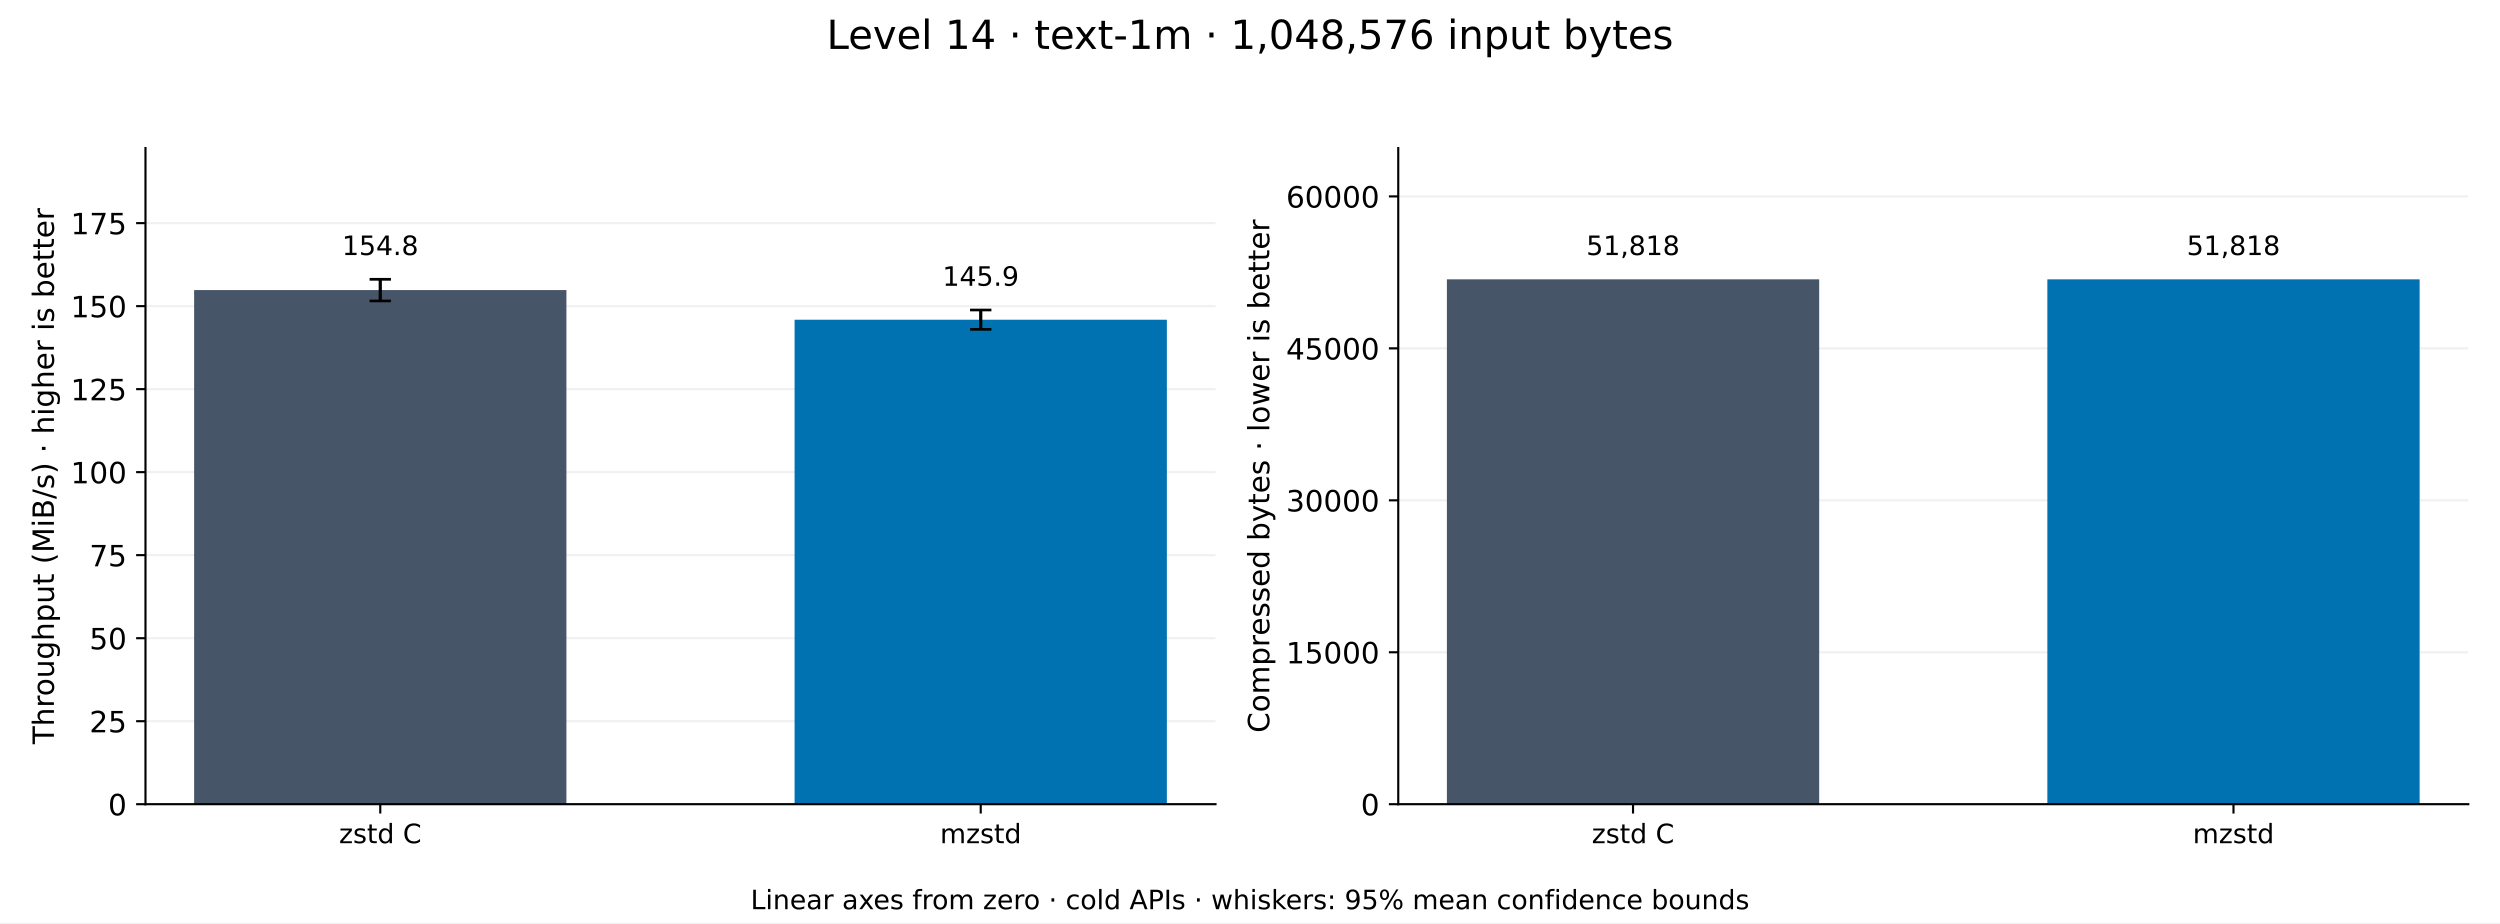
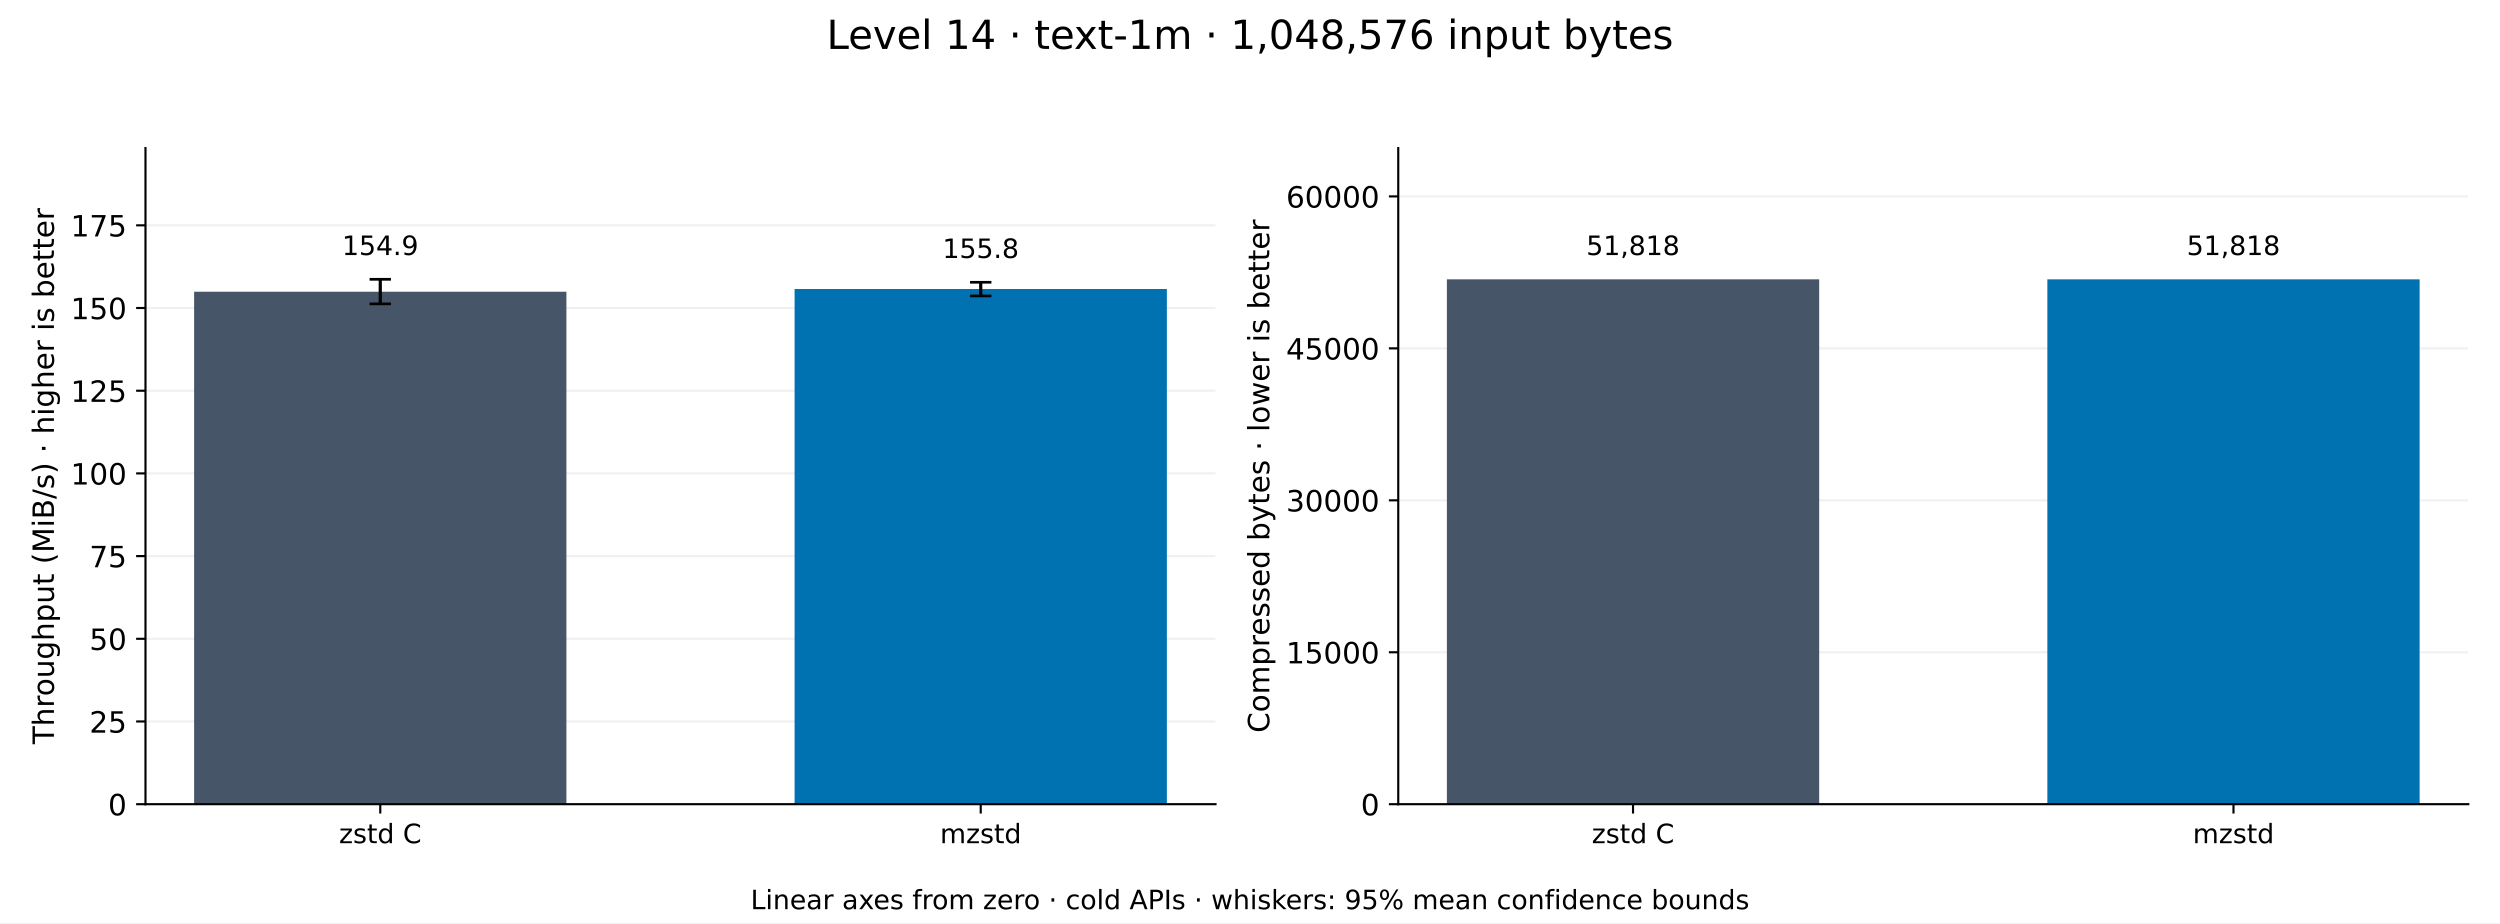
<svg xmlns="http://www.w3.org/2000/svg" xmlns:xlink="http://www.w3.org/1999/xlink" width="936pt" height="345.6pt" viewBox="0 0 936 345.6" version="1.1">
  <defs>
    <style type="text/css">*{stroke-linejoin: round; stroke-linecap: butt}</style>
  </defs>
  <g id="figure_1">
    <g id="patch_1">
      <path d="M 0 345.6 L 936 345.6 L 936 0 L 0 0 z " style="fill: #ffffff" />
    </g>
    <g id="axes_1">
      <g id="patch_2">
        <path d="M 54.47 301.088 L 455.085 301.088 L 455.085 55.44 L 54.47 55.44 z " style="fill: #ffffff" />
      </g>
      <g id="matplotlib.axis_1">
        <g id="xtick_1">
          <g id="line2d_1">
            <defs>
              <path id="mcbfd24ea1b" d="M 0 0 L 0 3.5 " style="stroke: #000000; stroke-width: 0.8" />
            </defs>
            <g>
              <use xlink:href="#mcbfd24ea1b" x="142.371" y="301.088" style="stroke: #000000; stroke-width: 0.8" />
            </g>
          </g>
          <g id="text_1">
            <text style="font-size: 10px; font-family: 'DejaVu Sans', 'Bitstream Vera Sans', 'Computer Modern Sans Serif', 'Lucida Grande', 'Verdana', 'Geneva', 'Lucid', 'Arial', 'Helvetica', 'Avant Garde', sans-serif; text-anchor: middle" x="142.371" y="315.686" transform="rotate(-0 142.3715 315.6864)">zstd C</text>
          </g>
        </g>
        <g id="xtick_2">
          <g id="line2d_2">
            <g>
              <use xlink:href="#mcbfd24ea1b" x="367.184" y="301.088" style="stroke: #000000; stroke-width: 0.8" />
            </g>
          </g>
          <g id="text_2">
            <text style="font-size: 10px; font-family: 'DejaVu Sans', 'Bitstream Vera Sans', 'Computer Modern Sans Serif', 'Lucida Grande', 'Verdana', 'Geneva', 'Lucid', 'Arial', 'Helvetica', 'Avant Garde', sans-serif; text-anchor: middle" x="367.184" y="315.686" transform="rotate(-0 367.1835 315.6864)">mzstd</text>
          </g>
        </g>
      </g>
      <g id="matplotlib.axis_2">
        <g id="ytick_1">
          <g id="line2d_3">
            <path d="M 54.47 301.088 L 455.085 301.088 " clip-path="url(#p27dde03355)" style="fill: none; stroke: #b0b0b0; stroke-opacity: 0.18; stroke-width: 0.8; stroke-linecap: square" />
          </g>
          <g id="line2d_4">
            <defs>
              <path id="m862e928616" d="M 0 0 L -3.5 0 " style="stroke: #000000; stroke-width: 0.8" />
            </defs>
            <g>
              <use xlink:href="#m862e928616" x="54.47" y="301.088" style="stroke: #000000; stroke-width: 0.8" />
            </g>
          </g>
          <g id="text_3">
            <text style="font-size: 11px; font-family: 'DejaVu Sans', 'Bitstream Vera Sans', 'Computer Modern Sans Serif', 'Lucida Grande', 'Verdana', 'Geneva', 'Lucid', 'Arial', 'Helvetica', 'Avant Garde', sans-serif; text-anchor: end" x="47.47" y="305.267" transform="rotate(-0 47.47 305.2671)">0</text>
          </g>
        </g>
        <g id="ytick_2">
          <g id="line2d_5">
-             <path d="M 54.47 270.009 L 455.085 270.009 " clip-path="url(#p27dde03355)" style="fill: none; stroke: #b0b0b0; stroke-opacity: 0.18; stroke-width: 0.8; stroke-linecap: square" />
+             <path d="M 54.47 270.127 L 455.085 270.127 " clip-path="url(#p27dde03355)" style="fill: none; stroke: #b0b0b0; stroke-opacity: 0.18; stroke-width: 0.8; stroke-linecap: square" />
          </g>
          <g id="line2d_6">
            <g>
-               <use xlink:href="#m862e928616" x="54.47" y="270.009" style="stroke: #000000; stroke-width: 0.8" />
+               <use xlink:href="#m862e928616" x="54.47" y="270.127" style="stroke: #000000; stroke-width: 0.8" />
            </g>
          </g>
          <g id="text_4">
-             <text style="font-size: 11px; font-family: 'DejaVu Sans', 'Bitstream Vera Sans', 'Computer Modern Sans Serif', 'Lucida Grande', 'Verdana', 'Geneva', 'Lucid', 'Arial', 'Helvetica', 'Avant Garde', sans-serif; text-anchor: end" x="47.47" y="274.189" transform="rotate(-0 47.47 274.1885)">25</text>
+             <text style="font-size: 11px; font-family: 'DejaVu Sans', 'Bitstream Vera Sans', 'Computer Modern Sans Serif', 'Lucida Grande', 'Verdana', 'Geneva', 'Lucid', 'Arial', 'Helvetica', 'Avant Garde', sans-serif; text-anchor: end" x="47.47" y="274.306" transform="rotate(-0 47.47 274.3058)">25</text>
          </g>
        </g>
        <g id="ytick_3">
          <g id="line2d_7">
-             <path d="M 54.47 238.931 L 455.085 238.931 " clip-path="url(#p27dde03355)" style="fill: none; stroke: #b0b0b0; stroke-opacity: 0.18; stroke-width: 0.8; stroke-linecap: square" />
+             <path d="M 54.47 239.165 L 455.085 239.165 " clip-path="url(#p27dde03355)" style="fill: none; stroke: #b0b0b0; stroke-opacity: 0.18; stroke-width: 0.8; stroke-linecap: square" />
          </g>
          <g id="line2d_8">
            <g>
-               <use xlink:href="#m862e928616" x="54.47" y="238.931" style="stroke: #000000; stroke-width: 0.8" />
+               <use xlink:href="#m862e928616" x="54.47" y="239.165" style="stroke: #000000; stroke-width: 0.8" />
            </g>
          </g>
          <g id="text_5">
-             <text style="font-size: 11px; font-family: 'DejaVu Sans', 'Bitstream Vera Sans', 'Computer Modern Sans Serif', 'Lucida Grande', 'Verdana', 'Geneva', 'Lucid', 'Arial', 'Helvetica', 'Avant Garde', sans-serif; text-anchor: end" x="47.47" y="243.11" transform="rotate(-0 47.47 243.1099)">50</text>
+             <text style="font-size: 11px; font-family: 'DejaVu Sans', 'Bitstream Vera Sans', 'Computer Modern Sans Serif', 'Lucida Grande', 'Verdana', 'Geneva', 'Lucid', 'Arial', 'Helvetica', 'Avant Garde', sans-serif; text-anchor: end" x="47.47" y="243.345" transform="rotate(-0 47.47 243.3445)">50</text>
          </g>
        </g>
        <g id="ytick_4">
          <g id="line2d_9">
-             <path d="M 54.47 207.852 L 455.085 207.852 " clip-path="url(#p27dde03355)" style="fill: none; stroke: #b0b0b0; stroke-opacity: 0.18; stroke-width: 0.8; stroke-linecap: square" />
+             <path d="M 54.47 208.204 L 455.085 208.204 " clip-path="url(#p27dde03355)" style="fill: none; stroke: #b0b0b0; stroke-opacity: 0.18; stroke-width: 0.8; stroke-linecap: square" />
          </g>
          <g id="line2d_10">
            <g>
-               <use xlink:href="#m862e928616" x="54.47" y="207.852" style="stroke: #000000; stroke-width: 0.8" />
+               <use xlink:href="#m862e928616" x="54.47" y="208.204" style="stroke: #000000; stroke-width: 0.8" />
            </g>
          </g>
          <g id="text_6">
-             <text style="font-size: 11px; font-family: 'DejaVu Sans', 'Bitstream Vera Sans', 'Computer Modern Sans Serif', 'Lucida Grande', 'Verdana', 'Geneva', 'Lucid', 'Arial', 'Helvetica', 'Avant Garde', sans-serif; text-anchor: end" x="47.47" y="212.031" transform="rotate(-0 47.47 212.0313)">75</text>
+             <text style="font-size: 11px; font-family: 'DejaVu Sans', 'Bitstream Vera Sans', 'Computer Modern Sans Serif', 'Lucida Grande', 'Verdana', 'Geneva', 'Lucid', 'Arial', 'Helvetica', 'Avant Garde', sans-serif; text-anchor: end" x="47.47" y="212.383" transform="rotate(-0 47.47 212.3833)">75</text>
          </g>
        </g>
        <g id="ytick_5">
          <g id="line2d_11">
-             <path d="M 54.47 176.774 L 455.085 176.774 " clip-path="url(#p27dde03355)" style="fill: none; stroke: #b0b0b0; stroke-opacity: 0.18; stroke-width: 0.8; stroke-linecap: square" />
+             <path d="M 54.47 177.243 L 455.085 177.243 " clip-path="url(#p27dde03355)" style="fill: none; stroke: #b0b0b0; stroke-opacity: 0.18; stroke-width: 0.8; stroke-linecap: square" />
          </g>
          <g id="line2d_12">
            <g>
-               <use xlink:href="#m862e928616" x="54.47" y="176.774" style="stroke: #000000; stroke-width: 0.8" />
+               <use xlink:href="#m862e928616" x="54.47" y="177.243" style="stroke: #000000; stroke-width: 0.8" />
            </g>
          </g>
          <g id="text_7">
-             <text style="font-size: 11px; font-family: 'DejaVu Sans', 'Bitstream Vera Sans', 'Computer Modern Sans Serif', 'Lucida Grande', 'Verdana', 'Geneva', 'Lucid', 'Arial', 'Helvetica', 'Avant Garde', sans-serif; text-anchor: end" x="47.47" y="180.953" transform="rotate(-0 47.47 180.9527)">100</text>
+             <text style="font-size: 11px; font-family: 'DejaVu Sans', 'Bitstream Vera Sans', 'Computer Modern Sans Serif', 'Lucida Grande', 'Verdana', 'Geneva', 'Lucid', 'Arial', 'Helvetica', 'Avant Garde', sans-serif; text-anchor: end" x="47.47" y="181.422" transform="rotate(-0 47.47 181.422)">100</text>
          </g>
        </g>
        <g id="ytick_6">
          <g id="line2d_13">
-             <path d="M 54.47 145.695 L 455.085 145.695 " clip-path="url(#p27dde03355)" style="fill: none; stroke: #b0b0b0; stroke-opacity: 0.18; stroke-width: 0.8; stroke-linecap: square" />
+             <path d="M 54.47 146.282 L 455.085 146.282 " clip-path="url(#p27dde03355)" style="fill: none; stroke: #b0b0b0; stroke-opacity: 0.18; stroke-width: 0.8; stroke-linecap: square" />
          </g>
          <g id="line2d_14">
            <g>
-               <use xlink:href="#m862e928616" x="54.47" y="145.695" style="stroke: #000000; stroke-width: 0.8" />
+               <use xlink:href="#m862e928616" x="54.47" y="146.282" style="stroke: #000000; stroke-width: 0.8" />
            </g>
          </g>
          <g id="text_8">
-             <text style="font-size: 11px; font-family: 'DejaVu Sans', 'Bitstream Vera Sans', 'Computer Modern Sans Serif', 'Lucida Grande', 'Verdana', 'Geneva', 'Lucid', 'Arial', 'Helvetica', 'Avant Garde', sans-serif; text-anchor: end" x="47.47" y="149.874" transform="rotate(-0 47.47 149.8741)">125</text>
+             <text style="font-size: 11px; font-family: 'DejaVu Sans', 'Bitstream Vera Sans', 'Computer Modern Sans Serif', 'Lucida Grande', 'Verdana', 'Geneva', 'Lucid', 'Arial', 'Helvetica', 'Avant Garde', sans-serif; text-anchor: end" x="47.47" y="150.461" transform="rotate(-0 47.47 150.4607)">125</text>
          </g>
        </g>
        <g id="ytick_7">
          <g id="line2d_15">
-             <path d="M 54.47 114.616 L 455.085 114.616 " clip-path="url(#p27dde03355)" style="fill: none; stroke: #b0b0b0; stroke-opacity: 0.18; stroke-width: 0.8; stroke-linecap: square" />
+             <path d="M 54.47 115.32 L 455.085 115.32 " clip-path="url(#p27dde03355)" style="fill: none; stroke: #b0b0b0; stroke-opacity: 0.18; stroke-width: 0.8; stroke-linecap: square" />
          </g>
          <g id="line2d_16">
            <g>
-               <use xlink:href="#m862e928616" x="54.47" y="114.616" style="stroke: #000000; stroke-width: 0.8" />
+               <use xlink:href="#m862e928616" x="54.47" y="115.32" style="stroke: #000000; stroke-width: 0.8" />
            </g>
          </g>
          <g id="text_9">
-             <text style="font-size: 11px; font-family: 'DejaVu Sans', 'Bitstream Vera Sans', 'Computer Modern Sans Serif', 'Lucida Grande', 'Verdana', 'Geneva', 'Lucid', 'Arial', 'Helvetica', 'Avant Garde', sans-serif; text-anchor: end" x="47.47" y="118.795" transform="rotate(-0 47.47 118.7955)">150</text>
+             <text style="font-size: 11px; font-family: 'DejaVu Sans', 'Bitstream Vera Sans', 'Computer Modern Sans Serif', 'Lucida Grande', 'Verdana', 'Geneva', 'Lucid', 'Arial', 'Helvetica', 'Avant Garde', sans-serif; text-anchor: end" x="47.47" y="119.499" transform="rotate(-0 47.47 119.4994)">150</text>
          </g>
        </g>
        <g id="ytick_8">
          <g id="line2d_17">
-             <path d="M 54.47 83.538 L 455.085 83.538 " clip-path="url(#p27dde03355)" style="fill: none; stroke: #b0b0b0; stroke-opacity: 0.18; stroke-width: 0.8; stroke-linecap: square" />
+             <path d="M 54.47 84.359 L 455.085 84.359 " clip-path="url(#p27dde03355)" style="fill: none; stroke: #b0b0b0; stroke-opacity: 0.18; stroke-width: 0.8; stroke-linecap: square" />
          </g>
          <g id="line2d_18">
            <g>
-               <use xlink:href="#m862e928616" x="54.47" y="83.538" style="stroke: #000000; stroke-width: 0.8" />
+               <use xlink:href="#m862e928616" x="54.47" y="84.359" style="stroke: #000000; stroke-width: 0.8" />
            </g>
          </g>
          <g id="text_10">
-             <text style="font-size: 11px; font-family: 'DejaVu Sans', 'Bitstream Vera Sans', 'Computer Modern Sans Serif', 'Lucida Grande', 'Verdana', 'Geneva', 'Lucid', 'Arial', 'Helvetica', 'Avant Garde', sans-serif; text-anchor: end" x="47.47" y="87.717" transform="rotate(-0 47.47 87.71687)">175</text>
+             <text style="font-size: 11px; font-family: 'DejaVu Sans', 'Bitstream Vera Sans', 'Computer Modern Sans Serif', 'Lucida Grande', 'Verdana', 'Geneva', 'Lucid', 'Arial', 'Helvetica', 'Avant Garde', sans-serif; text-anchor: end" x="47.47" y="88.538" transform="rotate(-0 47.47 88.53807)">175</text>
          </g>
        </g>
        <g id="text_11">
          <text style="font-size: 11px; font-family: 'DejaVu Sans', 'Bitstream Vera Sans', 'Computer Modern Sans Serif', 'Lucida Grande', 'Verdana', 'Geneva', 'Lucid', 'Arial', 'Helvetica', 'Avant Garde', sans-serif; text-anchor: middle" x="20.186" y="178.264" transform="rotate(-90 20.18609 178.264)">Throughput (MiB/s) · higher is better</text>
        </g>
      </g>
      <g id="patch_3">
-         <path d="M 72.68 301.088 L 212.063 301.088 L 212.063 108.596 L 72.68 108.596 z " clip-path="url(#p27dde03355)" style="fill: #475569" />
+         <path d="M 72.68 301.088 L 212.063 301.088 L 212.063 109.224 L 72.68 109.224 z " clip-path="url(#p27dde03355)" style="fill: #475569" />
      </g>
      <g id="patch_4">
-         <path d="M 297.492 301.088 L 436.875 301.088 L 436.875 119.714 L 297.492 119.714 z " clip-path="url(#p27dde03355)" style="fill: #0072b2" />
+         <path d="M 297.492 301.088 L 436.875 301.088 L 436.875 108.195 L 297.492 108.195 z " clip-path="url(#p27dde03355)" style="fill: #0072b2" />
      </g>
      <g id="LineCollection_1">
-         <path d="M 142.371 112.679 L 142.371 104.57 " clip-path="url(#p27dde03355)" style="fill: none; stroke: #000000; stroke-width: 1.2" />
-         <path d="M 367.184 123.298 L 367.184 116.073 " clip-path="url(#p27dde03355)" style="fill: none; stroke: #000000; stroke-width: 1.2" />
+         <path d="M 142.371 113.766 L 142.371 104.57 " clip-path="url(#p27dde03355)" style="fill: none; stroke: #000000; stroke-width: 1.2" />
+         <path d="M 367.184 110.801 L 367.184 105.672 " clip-path="url(#p27dde03355)" style="fill: none; stroke: #000000; stroke-width: 1.2" />
      </g>
      <g id="line2d_19">
        <defs>
          <path id="mf7f69e77f0" d="M 4 0 L -4 -0 " style="stroke: #000000" />
        </defs>
        <g clip-path="url(#p27dde03355)">
-           <use xlink:href="#mf7f69e77f0" x="142.371" y="112.679" style="fill: #1f77b4; stroke: #000000" />
-           <use xlink:href="#mf7f69e77f0" x="367.184" y="123.298" style="fill: #1f77b4; stroke: #000000" />
+           <use xlink:href="#mf7f69e77f0" x="142.371" y="113.766" style="fill: #1f77b4; stroke: #000000" />
+           <use xlink:href="#mf7f69e77f0" x="367.184" y="110.801" style="fill: #1f77b4; stroke: #000000" />
        </g>
      </g>
      <g id="line2d_20">
        <g clip-path="url(#p27dde03355)">
          <use xlink:href="#mf7f69e77f0" x="142.371" y="104.57" style="fill: #1f77b4; stroke: #000000" />
-           <use xlink:href="#mf7f69e77f0" x="367.184" y="116.073" style="fill: #1f77b4; stroke: #000000" />
+           <use xlink:href="#mf7f69e77f0" x="367.184" y="105.672" style="fill: #1f77b4; stroke: #000000" />
        </g>
      </g>
      <g id="patch_5">
        <path d="M 54.47 301.088 L 54.47 55.44 " style="fill: none; stroke: #000000; stroke-width: 0.8; stroke-linejoin: miter; stroke-linecap: square" />
      </g>
      <g id="patch_6">
        <path d="M 54.47 301.088 L 455.085 301.088 " style="fill: none; stroke: #000000; stroke-width: 0.8; stroke-linejoin: miter; stroke-linecap: square" />
      </g>
      <g id="text_12">
        <g id="patch_7">
          <path d="M 127.057 98.57 L 157.686 98.57 L 157.686 86.891 L 127.057 86.891 z " style="fill: #ffffff; opacity: 0.9" />
        </g>
-         <text style="font-size: 10px; font-family: 'DejaVu Sans', 'Bitstream Vera Sans', 'Computer Modern Sans Serif', 'Lucida Grande', 'Verdana', 'Geneva', 'Lucid', 'Arial', 'Helvetica', 'Avant Garde', sans-serif; text-anchor: middle" x="142.371" y="95.49" transform="rotate(-0 142.3715 95.48991)">154.8</text>
+         <text style="font-size: 10px; font-family: 'DejaVu Sans', 'Bitstream Vera Sans', 'Computer Modern Sans Serif', 'Lucida Grande', 'Verdana', 'Geneva', 'Lucid', 'Arial', 'Helvetica', 'Avant Garde', sans-serif; text-anchor: middle" x="142.371" y="95.49" transform="rotate(-0 142.3715 95.48991)">154.9</text>
      </g>
      <g id="text_13">
        <g id="patch_8">
-           <path d="M 351.869 110.073 L 382.498 110.073 L 382.498 98.395 L 351.869 98.395 z " style="fill: #ffffff; opacity: 0.9" />
-         </g>
-         <text style="font-size: 10px; font-family: 'DejaVu Sans', 'Bitstream Vera Sans', 'Computer Modern Sans Serif', 'Lucida Grande', 'Verdana', 'Geneva', 'Lucid', 'Arial', 'Helvetica', 'Avant Garde', sans-serif; text-anchor: middle" x="367.184" y="106.994" transform="rotate(-0 367.1835 106.9937)">145.9</text>
+           <path d="M 351.869 99.672 L 382.498 99.672 L 382.498 87.994 L 351.869 87.994 z " style="fill: #ffffff; opacity: 0.9" />
+         </g>
+         <text style="font-size: 10px; font-family: 'DejaVu Sans', 'Bitstream Vera Sans', 'Computer Modern Sans Serif', 'Lucida Grande', 'Verdana', 'Geneva', 'Lucid', 'Arial', 'Helvetica', 'Avant Garde', sans-serif; text-anchor: middle" x="367.184" y="96.593" transform="rotate(-0 367.1835 96.59268)">155.8</text>
      </g>
    </g>
    <g id="axes_2">
      <g id="patch_9">
        <path d="M 523.505 301.088 L 924.12 301.088 L 924.12 55.44 L 523.505 55.44 z " style="fill: #ffffff" />
      </g>
      <g id="matplotlib.axis_3">
        <g id="xtick_3">
          <g id="line2d_21">
            <g>
              <use xlink:href="#mcbfd24ea1b" x="611.406" y="301.088" style="stroke: #000000; stroke-width: 0.8" />
            </g>
          </g>
          <g id="text_14">
            <text style="font-size: 10px; font-family: 'DejaVu Sans', 'Bitstream Vera Sans', 'Computer Modern Sans Serif', 'Lucida Grande', 'Verdana', 'Geneva', 'Lucid', 'Arial', 'Helvetica', 'Avant Garde', sans-serif; text-anchor: middle" x="611.406" y="315.686" transform="rotate(-0 611.4065 315.6864)">zstd C</text>
          </g>
        </g>
        <g id="xtick_4">
          <g id="line2d_22">
            <g>
              <use xlink:href="#mcbfd24ea1b" x="836.219" y="301.088" style="stroke: #000000; stroke-width: 0.8" />
            </g>
          </g>
          <g id="text_15">
            <text style="font-size: 10px; font-family: 'DejaVu Sans', 'Bitstream Vera Sans', 'Computer Modern Sans Serif', 'Lucida Grande', 'Verdana', 'Geneva', 'Lucid', 'Arial', 'Helvetica', 'Avant Garde', sans-serif; text-anchor: middle" x="836.219" y="315.686" transform="rotate(-0 836.2185 315.6864)">mzstd</text>
          </g>
        </g>
      </g>
      <g id="matplotlib.axis_4">
        <g id="ytick_9">
          <g id="line2d_23">
            <path d="M 523.505 301.088 L 924.12 301.088 " clip-path="url(#pb82eabf5b1)" style="fill: none; stroke: #b0b0b0; stroke-opacity: 0.18; stroke-width: 0.8; stroke-linecap: square" />
          </g>
          <g id="line2d_24">
            <g>
              <use xlink:href="#m862e928616" x="523.505" y="301.088" style="stroke: #000000; stroke-width: 0.8" />
            </g>
          </g>
          <g id="text_16">
            <text style="font-size: 11px; font-family: 'DejaVu Sans', 'Bitstream Vera Sans', 'Computer Modern Sans Serif', 'Lucida Grande', 'Verdana', 'Geneva', 'Lucid', 'Arial', 'Helvetica', 'Avant Garde', sans-serif; text-anchor: end" x="516.505" y="305.267" transform="rotate(-0 516.505 305.2671)">0</text>
          </g>
        </g>
        <g id="ytick_10">
          <g id="line2d_25">
            <path d="M 523.505 244.201 L 924.12 244.201 " clip-path="url(#pb82eabf5b1)" style="fill: none; stroke: #b0b0b0; stroke-opacity: 0.18; stroke-width: 0.8; stroke-linecap: square" />
          </g>
          <g id="line2d_26">
            <g>
              <use xlink:href="#m862e928616" x="523.505" y="244.201" style="stroke: #000000; stroke-width: 0.8" />
            </g>
          </g>
          <g id="text_17">
            <text style="font-size: 11px; font-family: 'DejaVu Sans', 'Bitstream Vera Sans', 'Computer Modern Sans Serif', 'Lucida Grande', 'Verdana', 'Geneva', 'Lucid', 'Arial', 'Helvetica', 'Avant Garde', sans-serif; text-anchor: end" x="516.505" y="248.38" transform="rotate(-0 516.505 248.38)">15000</text>
          </g>
        </g>
        <g id="ytick_11">
          <g id="line2d_27">
            <path d="M 523.505 187.314 L 924.12 187.314 " clip-path="url(#pb82eabf5b1)" style="fill: none; stroke: #b0b0b0; stroke-opacity: 0.18; stroke-width: 0.8; stroke-linecap: square" />
          </g>
          <g id="line2d_28">
            <g>
              <use xlink:href="#m862e928616" x="523.505" y="187.314" style="stroke: #000000; stroke-width: 0.8" />
            </g>
          </g>
          <g id="text_18">
            <text style="font-size: 11px; font-family: 'DejaVu Sans', 'Bitstream Vera Sans', 'Computer Modern Sans Serif', 'Lucida Grande', 'Verdana', 'Geneva', 'Lucid', 'Arial', 'Helvetica', 'Avant Garde', sans-serif; text-anchor: end" x="516.505" y="191.493" transform="rotate(-0 516.505 191.4929)">30000</text>
          </g>
        </g>
        <g id="ytick_12">
          <g id="line2d_29">
            <path d="M 523.505 130.427 L 924.12 130.427 " clip-path="url(#pb82eabf5b1)" style="fill: none; stroke: #b0b0b0; stroke-opacity: 0.18; stroke-width: 0.8; stroke-linecap: square" />
          </g>
          <g id="line2d_30">
            <g>
              <use xlink:href="#m862e928616" x="523.505" y="130.427" style="stroke: #000000; stroke-width: 0.8" />
            </g>
          </g>
          <g id="text_19">
            <text style="font-size: 11px; font-family: 'DejaVu Sans', 'Bitstream Vera Sans', 'Computer Modern Sans Serif', 'Lucida Grande', 'Verdana', 'Geneva', 'Lucid', 'Arial', 'Helvetica', 'Avant Garde', sans-serif; text-anchor: end" x="516.505" y="134.606" transform="rotate(-0 516.505 134.6058)">45000</text>
          </g>
        </g>
        <g id="ytick_13">
          <g id="line2d_31">
            <path d="M 523.505 73.54 L 924.12 73.54 " clip-path="url(#pb82eabf5b1)" style="fill: none; stroke: #b0b0b0; stroke-opacity: 0.18; stroke-width: 0.8; stroke-linecap: square" />
          </g>
          <g id="line2d_32">
            <g>
              <use xlink:href="#m862e928616" x="523.505" y="73.54" style="stroke: #000000; stroke-width: 0.8" />
            </g>
          </g>
          <g id="text_20">
            <text style="font-size: 11px; font-family: 'DejaVu Sans', 'Bitstream Vera Sans', 'Computer Modern Sans Serif', 'Lucida Grande', 'Verdana', 'Geneva', 'Lucid', 'Arial', 'Helvetica', 'Avant Garde', sans-serif; text-anchor: end" x="516.505" y="77.719" transform="rotate(-0 516.505 77.71872)">60000</text>
          </g>
        </g>
        <g id="text_21">
          <text style="font-size: 11px; font-family: 'DejaVu Sans', 'Bitstream Vera Sans', 'Computer Modern Sans Serif', 'Lucida Grande', 'Verdana', 'Geneva', 'Lucid', 'Arial', 'Helvetica', 'Avant Garde', sans-serif; text-anchor: middle" x="475.224" y="178.264" transform="rotate(-90 475.2236 178.264)">Compressed bytes · lower is better</text>
        </g>
      </g>
      <g id="patch_10">
        <path d="M 541.715 301.088 L 681.098 301.088 L 681.098 104.57 L 541.715 104.57 z " clip-path="url(#pb82eabf5b1)" style="fill: #475569" />
      </g>
      <g id="patch_11">
        <path d="M 766.527 301.088 L 905.91 301.088 L 905.91 104.57 L 766.527 104.57 z " clip-path="url(#pb82eabf5b1)" style="fill: #0072b2" />
      </g>
      <g id="patch_12">
        <path d="M 523.505 301.088 L 523.505 55.44 " style="fill: none; stroke: #000000; stroke-width: 0.8; stroke-linejoin: miter; stroke-linecap: square" />
      </g>
      <g id="patch_13">
        <path d="M 523.505 301.088 L 924.12 301.088 " style="fill: none; stroke: #000000; stroke-width: 0.8; stroke-linejoin: miter; stroke-linecap: square" />
      </g>
      <g id="text_22">
        <g id="patch_14">
          <path d="M 592.911 98.57 L 629.902 98.57 L 629.902 86.891 L 592.911 86.891 z " style="fill: #ffffff; opacity: 0.9" />
        </g>
        <text style="font-size: 10px; font-family: 'DejaVu Sans', 'Bitstream Vera Sans', 'Computer Modern Sans Serif', 'Lucida Grande', 'Verdana', 'Geneva', 'Lucid', 'Arial', 'Helvetica', 'Avant Garde', sans-serif; text-anchor: middle" x="611.406" y="95.49" transform="rotate(-0 611.4065 95.48991)">51,818</text>
      </g>
      <g id="text_23">
        <g id="patch_15">
          <path d="M 817.723 98.57 L 854.714 98.57 L 854.714 86.891 L 817.723 86.891 z " style="fill: #ffffff; opacity: 0.9" />
        </g>
        <text style="font-size: 10px; font-family: 'DejaVu Sans', 'Bitstream Vera Sans', 'Computer Modern Sans Serif', 'Lucida Grande', 'Verdana', 'Geneva', 'Lucid', 'Arial', 'Helvetica', 'Avant Garde', sans-serif; text-anchor: middle" x="836.219" y="95.49" transform="rotate(-0 836.2185 95.48991)">51,818</text>
      </g>
    </g>
    <g id="text_24">
      <text style="font-size: 15px; font-family: 'DejaVu Sans', 'Bitstream Vera Sans', 'Computer Modern Sans Serif', 'Lucida Grande', 'Verdana', 'Geneva', 'Lucid', 'Arial', 'Helvetica', 'Avant Garde', sans-serif; text-anchor: middle" x="468" y="18.31" transform="rotate(-0 468 18.30966)">Level 14 · text-1m · 1,048,576 input bytes</text>
    </g>
    <g id="text_25">
      <text style="font-size: 10px; font-family: 'DejaVu Sans', 'Bitstream Vera Sans', 'Computer Modern Sans Serif', 'Lucida Grande', 'Verdana', 'Geneva', 'Lucid', 'Arial', 'Helvetica', 'Avant Garde', sans-serif; text-anchor: middle" x="468" y="340.416" transform="rotate(-0 468 340.416)">Linear axes from zero · cold APIs · whiskers: 95% mean confidence bounds</text>
    </g>
  </g>
  <defs>
    <clipPath id="p27dde03355">
      <rect x="54.47" y="55.44" width="400.615" height="245.648" />
    </clipPath>
    <clipPath id="pb82eabf5b1">
      <rect x="523.505" y="55.44" width="400.615" height="245.648" />
    </clipPath>
  </defs>
</svg>
